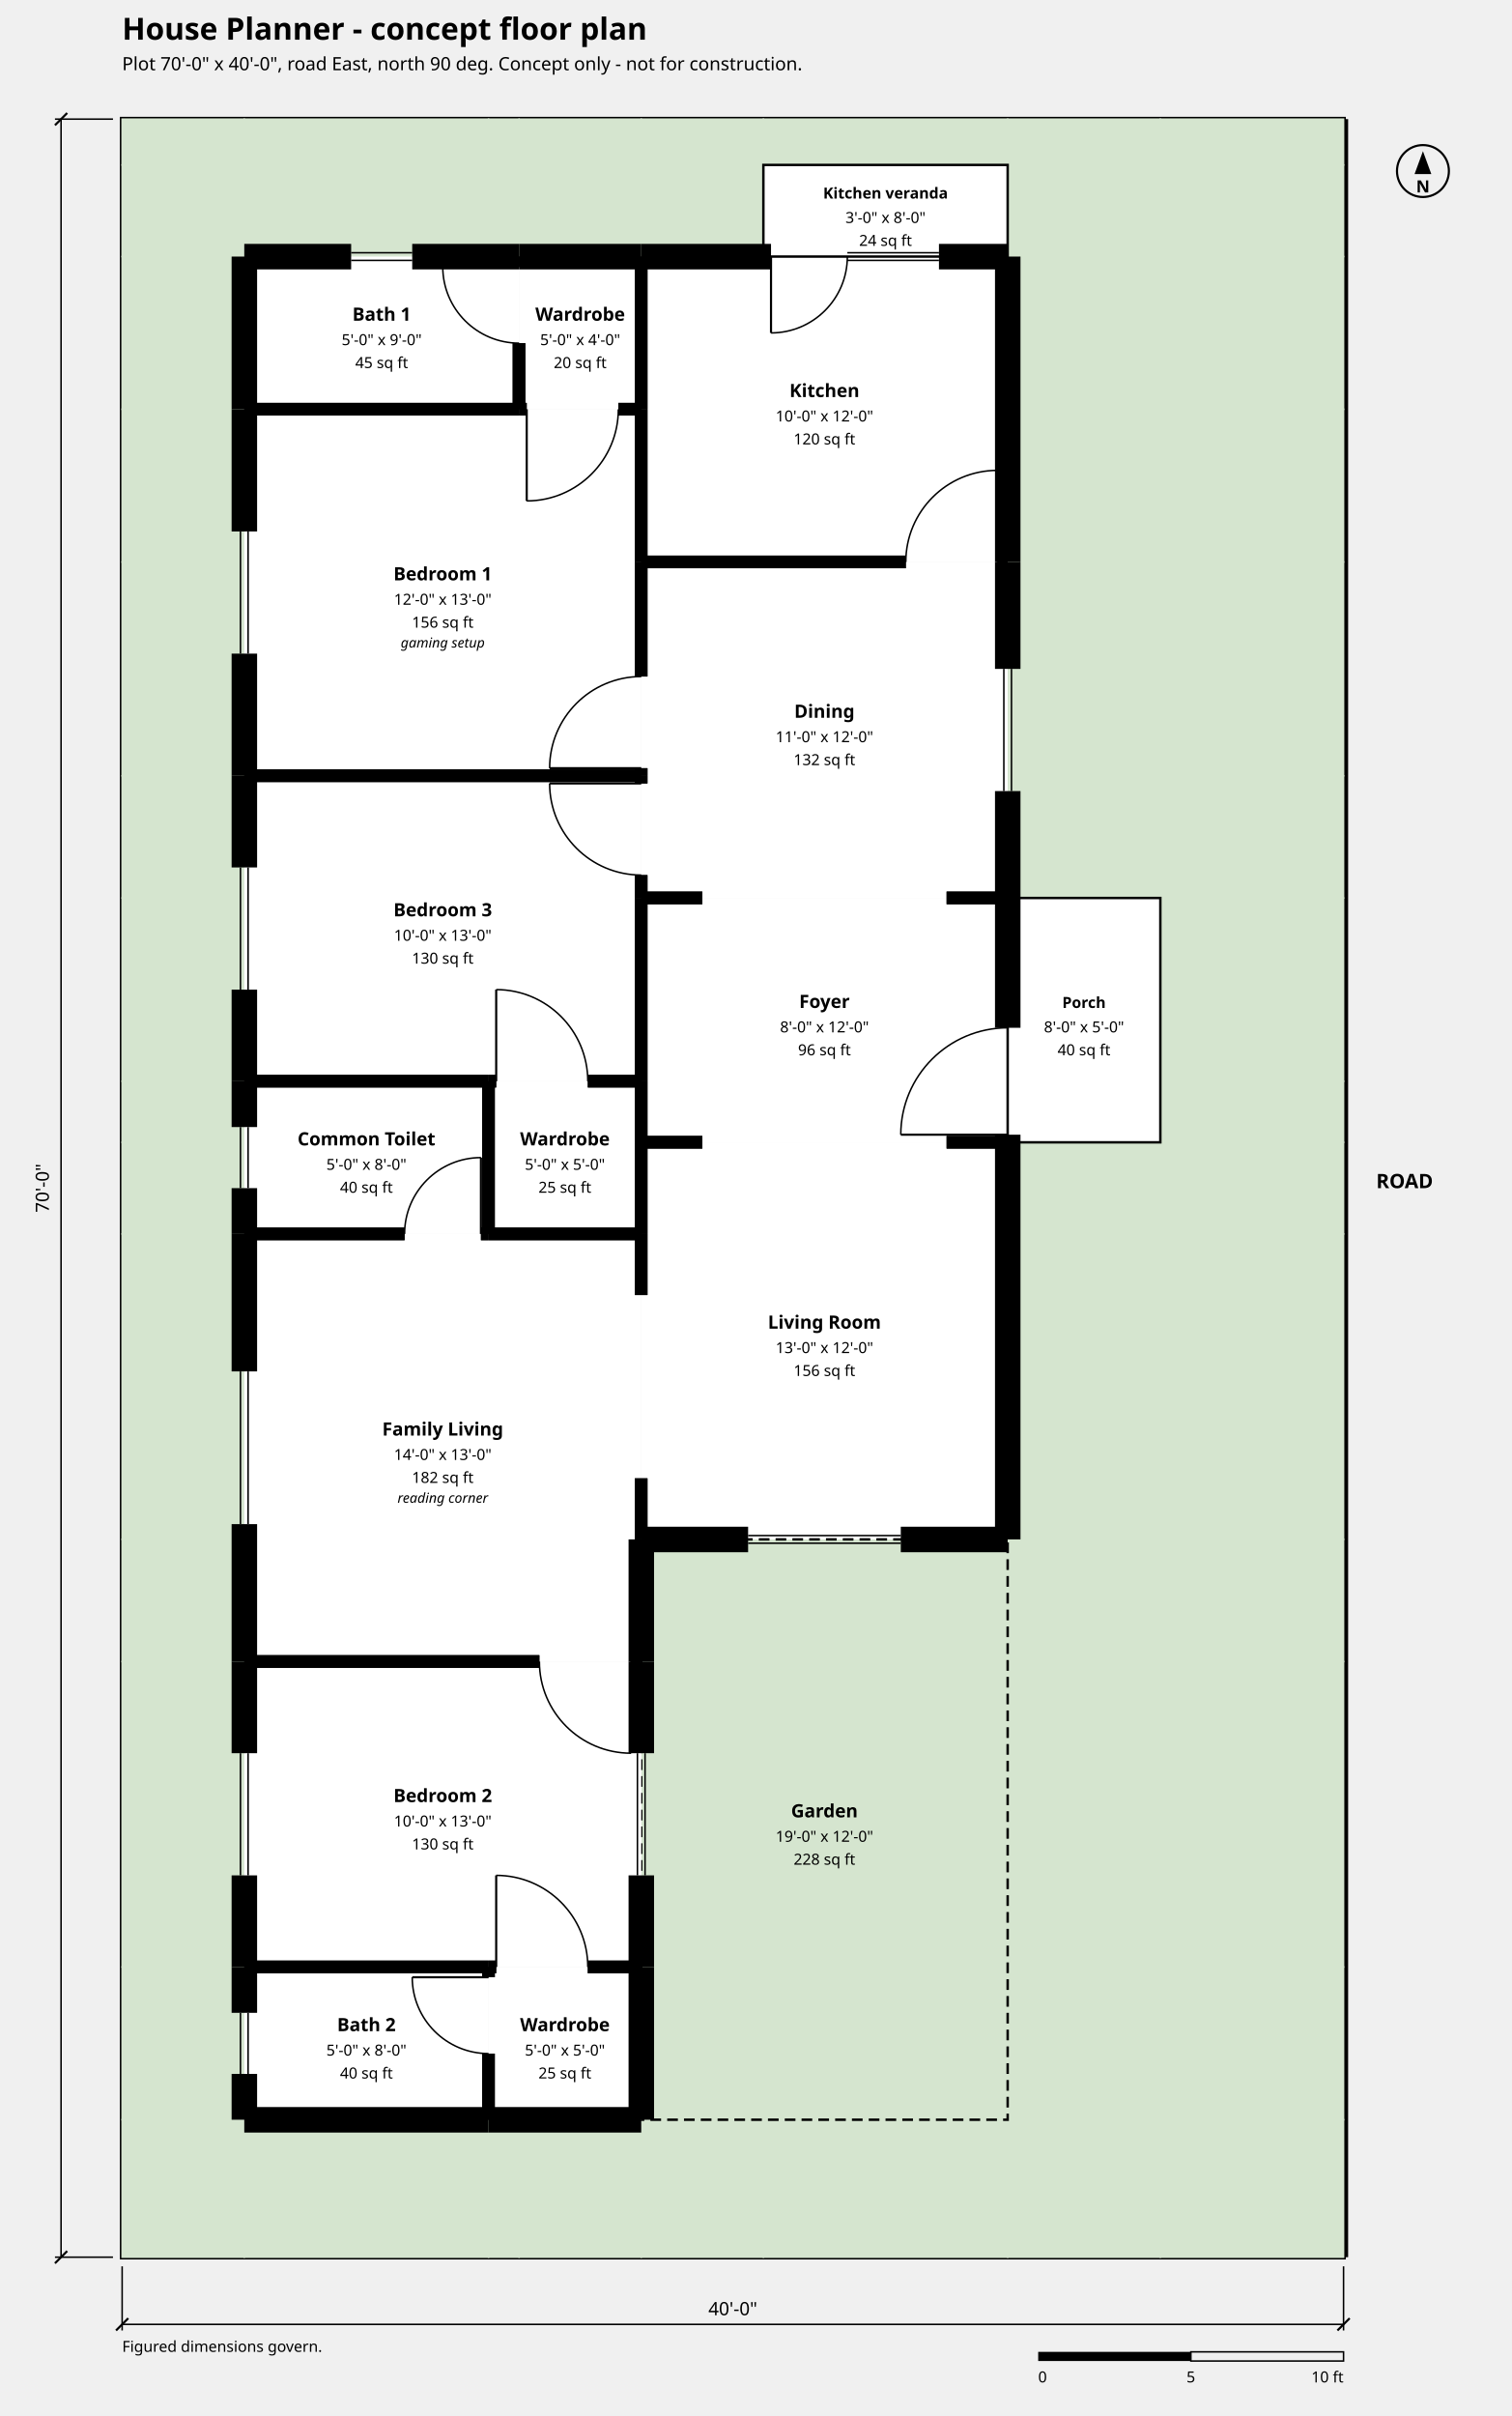
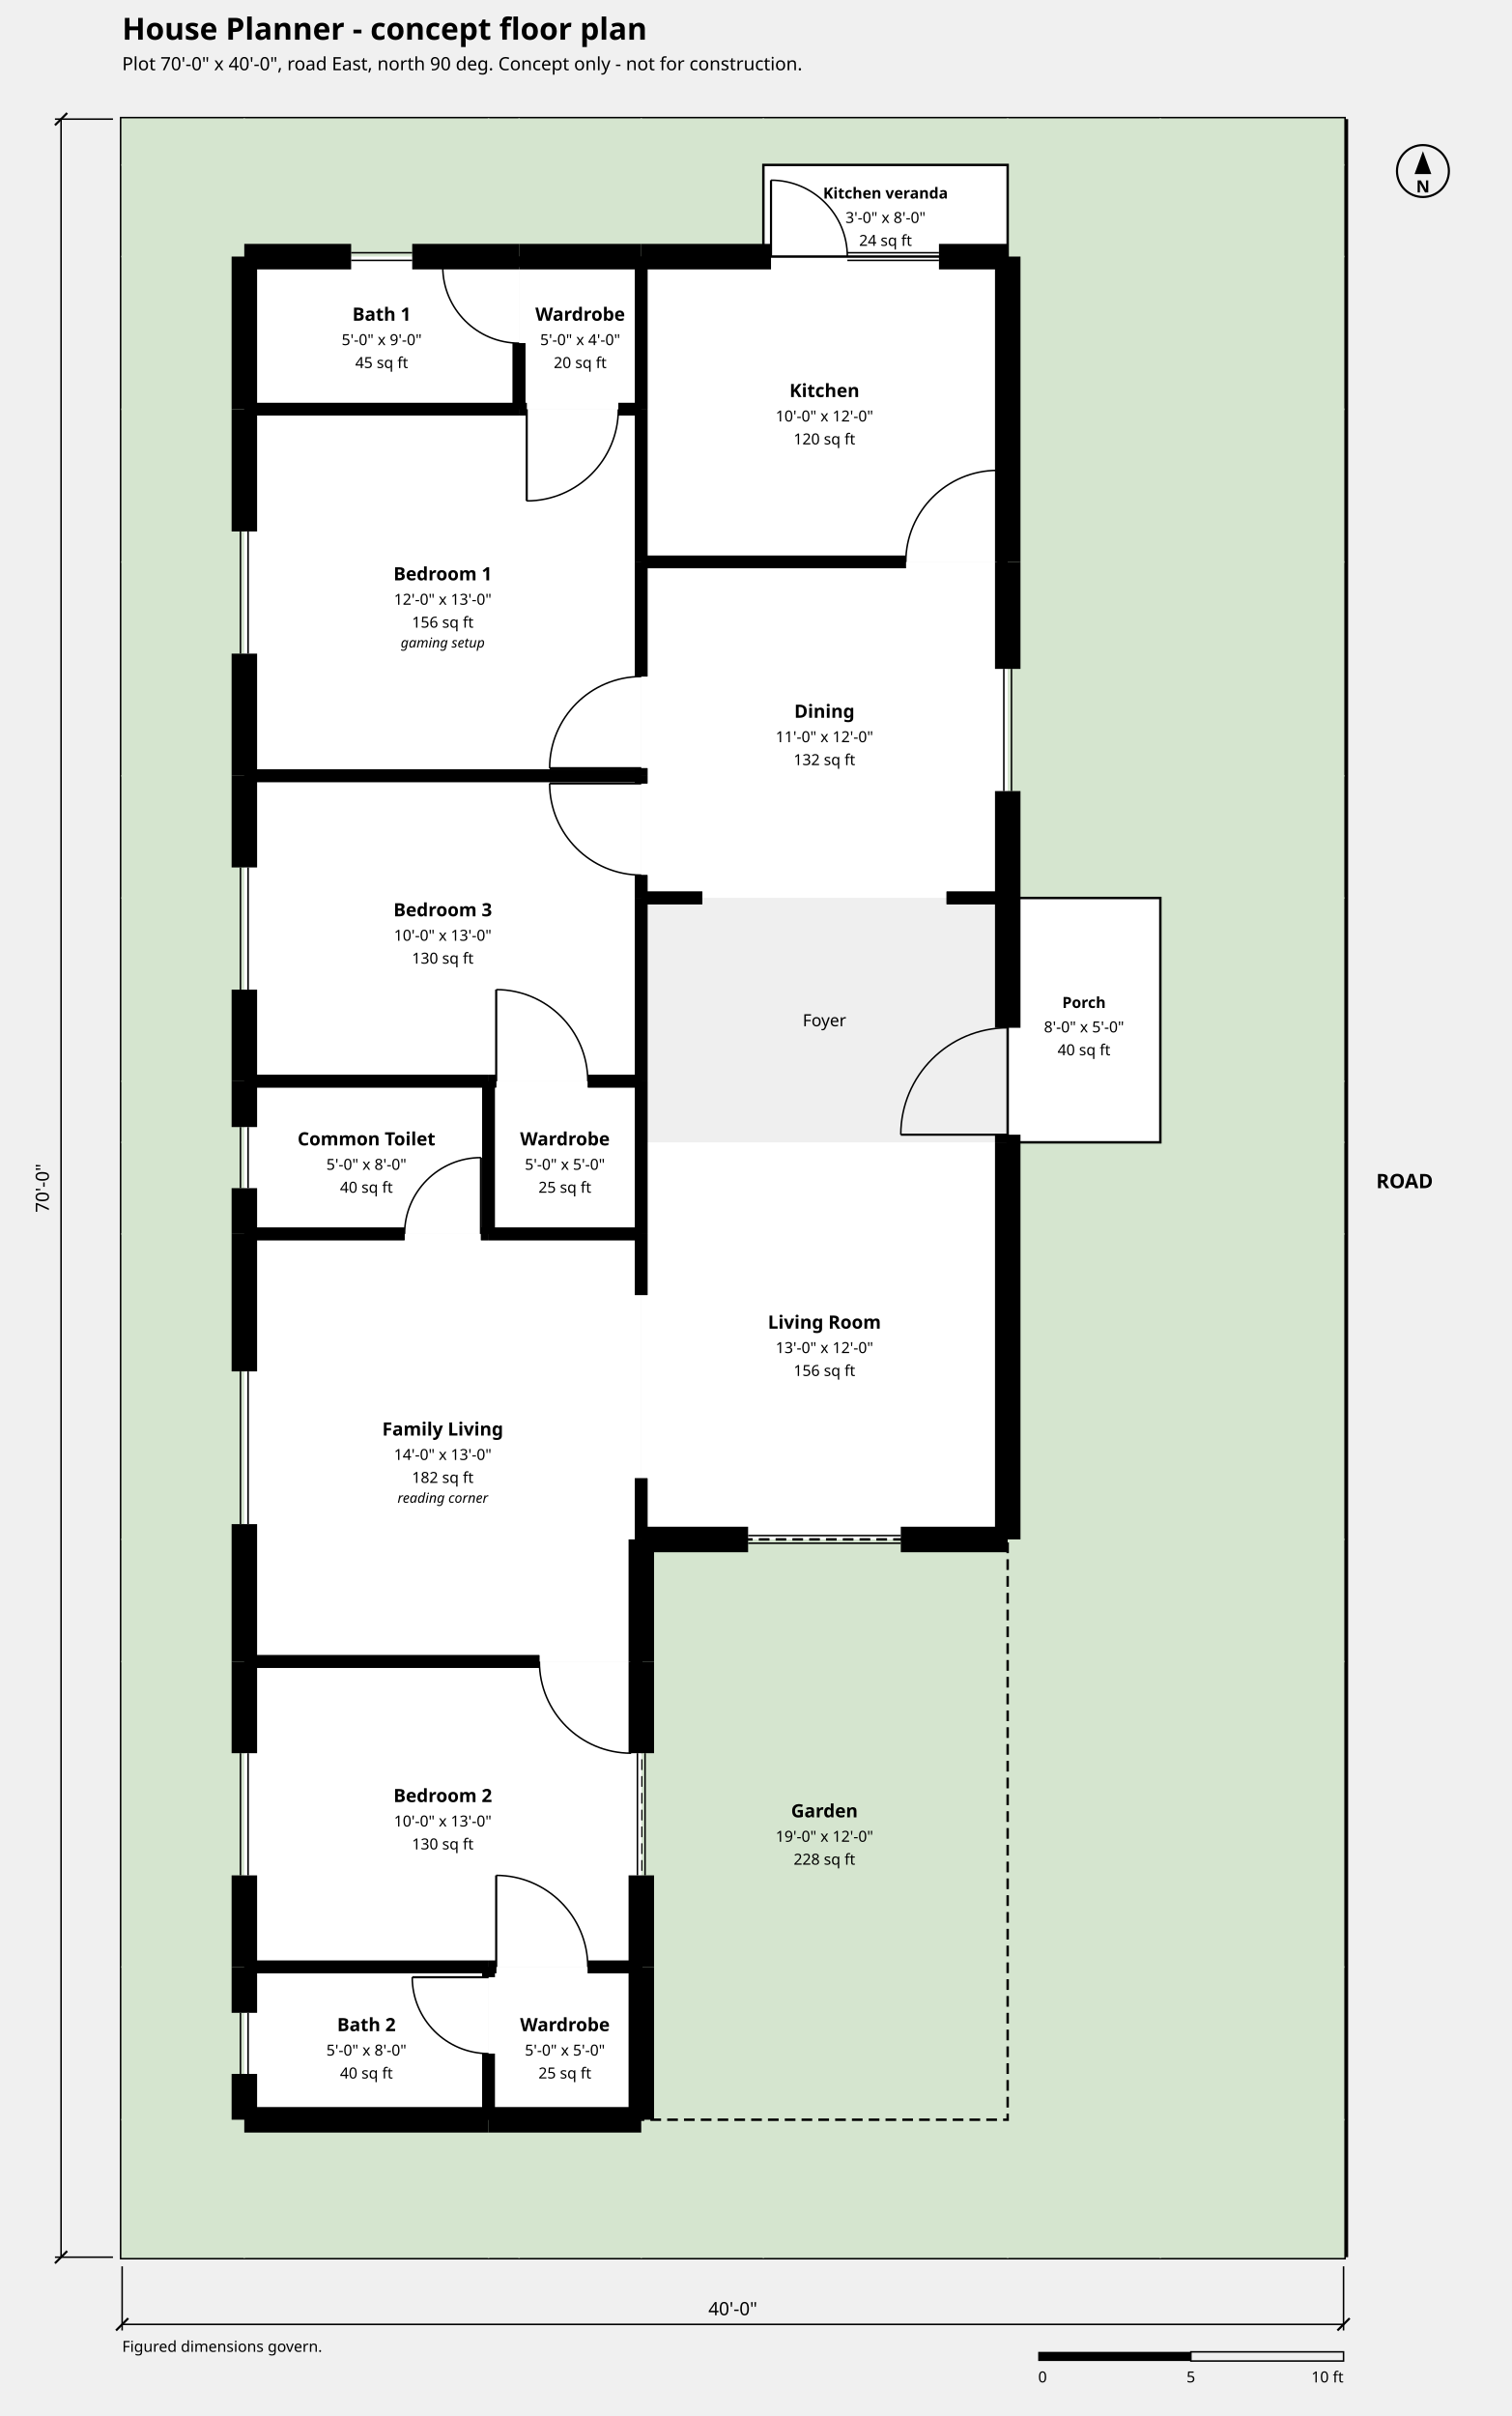
<svg xmlns="http://www.w3.org/2000/svg" viewBox="0 0 990 1582" style="width:100%;height:auto;max-width:960px;background:#fff" font-family="sans-serif">
  <text x="80" y="26" font-size="20" font-weight="bold">House Planner - concept floor plan</text>
  <text x="80" y="46" font-size="12">Plot 70'-0" x 40'-0", road East, north 90 deg. Concept only - not for construction.</text>
  <rect x="80.0" y="78.0" width="800.0" height="1400.0" fill="none" stroke="#000" stroke-width="3" />
  <rect x="160.0" y="108.0" width="600.0" height="1340.0" fill="none" stroke="#000" stroke-width="1.2" stroke-dasharray="7 4" />
  <text x="164.0" y="122.0" font-size="10">setback line</text>
  <line x1="880.0" y1="1478.0" x2="880.0" y2="78.0" stroke="#000" stroke-width="6" />
  <text x="920.0" y="778.0" font-size="13" font-weight="bold" text-anchor="middle">ROAD</text>
  <rect x="759.5" y="1387.5" width="121.0" height="91.0" fill="#d5e5cf" stroke="none" />
  <rect x="659.5" y="1387.5" width="101.0" height="91.0" fill="#d5e5cf" stroke="none" />
  <rect x="499.5" y="1387.5" width="161.0" height="91.0" fill="#d5e5cf" stroke="none" />
  <rect x="419.5" y="1387.5" width="81.0" height="91.0" fill="#d5e5cf" stroke="none" />
  <rect x="339.5" y="1387.5" width="81.0" height="91.0" fill="#d5e5cf" stroke="none" />
  <rect x="319.5" y="1387.5" width="21.0" height="91.0" fill="#d5e5cf" stroke="none" />
  <rect x="159.5" y="1387.5" width="161.0" height="91.0" fill="#d5e5cf" stroke="none" />
  <rect x="79.5" y="1387.5" width="81.0" height="91.0" fill="#d5e5cf" stroke="none" />
  <rect x="759.5" y="1287.5" width="121.0" height="101.0" fill="#d5e5cf" stroke="none" />
  <rect x="659.5" y="1287.5" width="101.0" height="101.0" fill="#d5e5cf" stroke="none" />
  <rect x="79.5" y="1287.5" width="81.0" height="101.0" fill="#d5e5cf" stroke="none" />
  <rect x="759.5" y="1087.5" width="121.0" height="201.0" fill="#d5e5cf" stroke="none" />
  <rect x="659.5" y="1087.5" width="101.0" height="201.0" fill="#d5e5cf" stroke="none" />
  <rect x="79.5" y="1087.5" width="81.0" height="201.0" fill="#d5e5cf" stroke="none" />
  <rect x="759.5" y="1007.5" width="121.0" height="81.0" fill="#d5e5cf" stroke="none" />
  <rect x="659.5" y="1007.5" width="101.0" height="81.0" fill="#d5e5cf" stroke="none" />
  <rect x="79.5" y="1007.5" width="81.0" height="81.0" fill="#d5e5cf" stroke="none" />
  <rect x="759.5" y="807.5" width="121.0" height="201.0" fill="#d5e5cf" stroke="none" />
  <rect x="659.5" y="807.5" width="101.0" height="201.0" fill="#d5e5cf" stroke="none" />
  <rect x="79.5" y="807.5" width="81.0" height="201.0" fill="#d5e5cf" stroke="none" />
  <rect x="759.5" y="747.5" width="121.0" height="61.0" fill="#d5e5cf" stroke="none" />
  <rect x="659.5" y="747.5" width="101.0" height="61.0" fill="#d5e5cf" stroke="none" />
  <rect x="79.5" y="747.5" width="81.0" height="61.0" fill="#d5e5cf" stroke="none" />
  <rect x="759.5" y="707.5" width="121.0" height="41.0" fill="#d5e5cf" stroke="none" />
  <rect x="79.5" y="707.5" width="81.0" height="41.0" fill="#d5e5cf" stroke="none" />
  <rect x="759.5" y="587.5" width="121.0" height="121.0" fill="#d5e5cf" stroke="none" />
  <rect x="79.5" y="587.5" width="81.0" height="121.0" fill="#d5e5cf" stroke="none" />
  <rect x="759.5" y="507.5" width="121.0" height="81.0" fill="#d5e5cf" stroke="none" />
  <rect x="659.5" y="507.5" width="101.0" height="81.0" fill="#d5e5cf" stroke="none" />
  <rect x="79.5" y="507.5" width="81.0" height="81.0" fill="#d5e5cf" stroke="none" />
  <rect x="759.5" y="367.5" width="121.0" height="141.0" fill="#d5e5cf" stroke="none" />
  <rect x="659.5" y="367.5" width="101.0" height="141.0" fill="#d5e5cf" stroke="none" />
  <rect x="79.5" y="367.5" width="81.0" height="141.0" fill="#d5e5cf" stroke="none" />
  <rect x="759.5" y="267.5" width="121.0" height="101.0" fill="#d5e5cf" stroke="none" />
  <rect x="659.5" y="267.5" width="101.0" height="101.0" fill="#d5e5cf" stroke="none" />
  <rect x="79.5" y="267.5" width="81.0" height="101.0" fill="#d5e5cf" stroke="none" />
  <rect x="759.5" y="167.5" width="121.0" height="101.0" fill="#d5e5cf" stroke="none" />
  <rect x="659.5" y="167.5" width="101.0" height="101.0" fill="#d5e5cf" stroke="none" />
  <rect x="79.5" y="167.5" width="81.0" height="101.0" fill="#d5e5cf" stroke="none" />
  <rect x="759.5" y="107.5" width="121.0" height="61.0" fill="#d5e5cf" stroke="none" />
  <rect x="659.5" y="107.5" width="101.0" height="61.0" fill="#d5e5cf" stroke="none" />
  <rect x="419.5" y="107.5" width="81.0" height="61.0" fill="#d5e5cf" stroke="none" />
  <rect x="339.5" y="107.5" width="81.0" height="61.0" fill="#d5e5cf" stroke="none" />
  <rect x="319.5" y="107.5" width="21.0" height="61.0" fill="#d5e5cf" stroke="none" />
  <rect x="159.5" y="107.5" width="161.0" height="61.0" fill="#d5e5cf" stroke="none" />
  <rect x="79.5" y="107.5" width="81.0" height="61.0" fill="#d5e5cf" stroke="none" />
  <rect x="759.5" y="77.5" width="121.0" height="31.0" fill="#d5e5cf" stroke="none" />
  <rect x="659.5" y="77.5" width="101.0" height="31.0" fill="#d5e5cf" stroke="none" />
  <rect x="499.5" y="77.5" width="161.0" height="31.0" fill="#d5e5cf" stroke="none" />
  <rect x="419.5" y="77.5" width="81.0" height="31.0" fill="#d5e5cf" stroke="none" />
  <rect x="339.5" y="77.5" width="81.0" height="31.0" fill="#d5e5cf" stroke="none" />
  <rect x="319.5" y="77.5" width="21.0" height="31.0" fill="#d5e5cf" stroke="none" />
  <rect x="159.5" y="77.5" width="161.0" height="31.0" fill="#d5e5cf" stroke="none" />
  <rect x="79.5" y="77.5" width="81.0" height="31.0" fill="#d5e5cf" stroke="none" />
  <g>
    <rect x="420.0" y="168.0" width="240.0" height="200.0" fill="#fff" stroke="none" />
    <text x="540.0" y="260.0" font-size="12" font-weight="bold" text-anchor="middle">Kitchen</text>
    <text x="540.0" y="276.0" font-size="10" text-anchor="middle">10'-0" x 12'-0"</text>
    <text x="540.0" y="291.0" font-size="10" text-anchor="middle">120 sq ft</text>
  </g>
  <g>
    <rect x="420.0" y="368.0" width="240.0" height="220.0" fill="#fff" stroke="none" />
    <text x="540.0" y="470.0" font-size="12" font-weight="bold" text-anchor="middle">Dining</text>
    <text x="540.0" y="486.0" font-size="10" text-anchor="middle">11'-0" x 12'-0"</text>
    <text x="540.0" y="501.0" font-size="10" text-anchor="middle">132 sq ft</text>
  </g>
  <g>
-     <rect x="420.0" y="588.0" width="240.0" height="160.0" fill="#fff" stroke="none" />
-     <text x="540.0" y="660.0" font-size="12" font-weight="bold" text-anchor="middle">Foyer</text>
-     <text x="540.0" y="676.0" font-size="10" text-anchor="middle">8'-0" x 12'-0"</text>
-     <text x="540.0" y="691.0" font-size="10" text-anchor="middle">96 sq ft</text>
+     <rect x="420.0" y="588.0" width="240.0" height="160.0" fill="#efefef" stroke="none" />
+     <text x="540.0" y="672.0" font-size="11" text-anchor="middle">Foyer</text>
  </g>
  <g>
    <rect x="420.0" y="748.0" width="240.0" height="260.0" fill="#fff" stroke="none" />
    <text x="540.0" y="870.0" font-size="12" font-weight="bold" text-anchor="middle">Living Room</text>
    <text x="540.0" y="886.0" font-size="10" text-anchor="middle">13'-0" x 12'-0"</text>
    <text x="540.0" y="901.0" font-size="10" text-anchor="middle">156 sq ft</text>
  </g>
  <g>
    <rect x="420.0" y="1008.0" width="240.0" height="380.0" fill="#d5e5cf" stroke="#000" stroke-width="1.6" stroke-dasharray="7 4" />
    <text x="540.0" y="1190.0" font-size="12" font-weight="bold" text-anchor="middle">Garden</text>
    <text x="540.0" y="1206.0" font-size="10" text-anchor="middle">19'-0" x 12'-0"</text>
    <text x="540.0" y="1221.0" font-size="10" text-anchor="middle">228 sq ft</text>
  </g>
  <g>
    <rect x="160.0" y="168.0" width="180.0" height="100.0" fill="#fff" stroke="none" />
    <text x="250.0" y="210.0" font-size="12" font-weight="bold" text-anchor="middle">Bath 1</text>
    <text x="250.0" y="226.0" font-size="10" text-anchor="middle">5'-0" x 9'-0"</text>
    <text x="250.0" y="241.0" font-size="10" text-anchor="middle">45 sq ft</text>
  </g>
  <g>
    <rect x="340.0" y="168.0" width="80.0" height="100.0" fill="#fff" stroke="none" />
    <text x="380.0" y="210.0" font-size="12" font-weight="bold" text-anchor="middle">Wardrobe</text>
    <text x="380.0" y="226.0" font-size="10" text-anchor="middle">5'-0" x 4'-0"</text>
    <text x="380.0" y="241.0" font-size="10" text-anchor="middle">20 sq ft</text>
  </g>
  <g>
    <rect x="160.0" y="268.0" width="260.0" height="240.0" fill="#fff" stroke="none" />
    <text x="290.0" y="380.0" font-size="12" font-weight="bold" text-anchor="middle">Bedroom 1</text>
    <text x="290.0" y="396.0" font-size="10" text-anchor="middle">12'-0" x 13'-0"</text>
    <text x="290.0" y="411.0" font-size="10" text-anchor="middle">156 sq ft</text>
    <text x="290.0" y="424.0" font-size="9" font-style="italic" text-anchor="middle">gaming setup</text>
  </g>
  <g>
    <rect x="160.0" y="508.0" width="260.0" height="200.0" fill="#fff" stroke="none" />
    <text x="290.0" y="600.0" font-size="12" font-weight="bold" text-anchor="middle">Bedroom 3</text>
    <text x="290.0" y="616.0" font-size="10" text-anchor="middle">10'-0" x 13'-0"</text>
    <text x="290.0" y="631.0" font-size="10" text-anchor="middle">130 sq ft</text>
  </g>
  <g>
    <rect x="160.0" y="708.0" width="160.0" height="100.0" fill="#fff" stroke="none" />
    <text x="240.0" y="750.0" font-size="12" font-weight="bold" text-anchor="middle">Common Toilet</text>
    <text x="240.0" y="766.0" font-size="10" text-anchor="middle">5'-0" x 8'-0"</text>
    <text x="240.0" y="781.0" font-size="10" text-anchor="middle">40 sq ft</text>
  </g>
  <g>
    <rect x="320.0" y="708.0" width="100.0" height="100.0" fill="#fff" stroke="none" />
    <text x="370.0" y="750.0" font-size="12" font-weight="bold" text-anchor="middle">Wardrobe</text>
    <text x="370.0" y="766.0" font-size="10" text-anchor="middle">5'-0" x 5'-0"</text>
    <text x="370.0" y="781.0" font-size="10" text-anchor="middle">25 sq ft</text>
  </g>
  <g>
    <rect x="160.0" y="808.0" width="260.0" height="280.0" fill="#fff" stroke="none" />
    <text x="290.0" y="940.0" font-size="12" font-weight="bold" text-anchor="middle">Family Living</text>
    <text x="290.0" y="956.0" font-size="10" text-anchor="middle">14'-0" x 13'-0"</text>
    <text x="290.0" y="971.0" font-size="10" text-anchor="middle">182 sq ft</text>
    <text x="290.0" y="984.0" font-size="9" font-style="italic" text-anchor="middle">reading corner</text>
  </g>
  <g>
    <rect x="160.0" y="1088.0" width="260.0" height="200.0" fill="#fff" stroke="none" />
    <text x="290.0" y="1180.0" font-size="12" font-weight="bold" text-anchor="middle">Bedroom 2</text>
    <text x="290.0" y="1196.0" font-size="10" text-anchor="middle">10'-0" x 13'-0"</text>
    <text x="290.0" y="1211.0" font-size="10" text-anchor="middle">130 sq ft</text>
  </g>
  <g>
    <rect x="160.0" y="1288.0" width="160.0" height="100.0" fill="#fff" stroke="none" />
    <text x="240.0" y="1330.0" font-size="12" font-weight="bold" text-anchor="middle">Bath 2</text>
    <text x="240.0" y="1346.0" font-size="10" text-anchor="middle">5'-0" x 8'-0"</text>
    <text x="240.0" y="1361.0" font-size="10" text-anchor="middle">40 sq ft</text>
  </g>
  <g>
    <rect x="320.0" y="1288.0" width="100.0" height="100.0" fill="#fff" stroke="none" />
    <text x="370.0" y="1330.0" font-size="12" font-weight="bold" text-anchor="middle">Wardrobe</text>
    <text x="370.0" y="1346.0" font-size="10" text-anchor="middle">5'-0" x 5'-0"</text>
    <text x="370.0" y="1361.0" font-size="10" text-anchor="middle">25 sq ft</text>
  </g>
  <g>
    <rect x="660.0" y="588.0" width="100.0" height="160.0" fill="#fff" stroke="#000" stroke-width="1.6" />
    <text x="710.0" y="660.0" font-size="10" font-weight="bold" text-anchor="middle">Porch</text>
    <text x="710.0" y="676.0" font-size="10" text-anchor="middle">8'-0" x 5'-0"</text>
    <text x="710.0" y="691.0" font-size="10" text-anchor="middle">40 sq ft</text>
  </g>
  <g>
    <rect x="500.0" y="108.0" width="160.0" height="60.0" fill="#fff" stroke="#000" stroke-width="1.6" />
    <text x="580.0" y="130.0" font-size="10" font-weight="bold" text-anchor="middle">Kitchen veranda</text>
    <text x="580.0" y="146.0" font-size="10" text-anchor="middle">3'-0" x 8'-0"</text>
    <text x="580.0" y="161.0" font-size="10" text-anchor="middle">24 sq ft</text>
  </g>
  <rect x="415.8" y="168.0" width="8.3" height="100.0" fill="#000" stroke="none" />
  <rect x="415.8" y="268.0" width="8.3" height="100.0" fill="#000" stroke="none" />
  <rect x="651.7" y="168.0" width="16.7" height="200.0" fill="#000" stroke="none" />
  <rect x="615.0" y="159.7" width="45.0" height="16.7" fill="#000" stroke="none" />
  <rect x="555.0" y="159.7" width="0.0" height="16.7" fill="#000" stroke="none" />
  <rect x="420.0" y="159.7" width="85.0" height="16.7" fill="#000" stroke="none" />
  <rect x="653.3" y="363.8" width="6.7" height="8.3" fill="#000" stroke="none" />
  <rect x="420.0" y="363.8" width="173.3" height="8.3" fill="#000" stroke="none" />
  <rect x="415.8" y="503.0" width="8.3" height="5.0" fill="#000" stroke="none" />
  <rect x="415.8" y="368.0" width="8.3" height="75.0" fill="#000" stroke="none" />
  <rect x="415.8" y="573.0" width="8.3" height="15.0" fill="#000" stroke="none" />
  <rect x="415.8" y="508.0" width="8.3" height="5.0" fill="#000" stroke="none" />
  <rect x="651.7" y="518.0" width="16.7" height="70.0" fill="#000" stroke="none" />
  <rect x="651.7" y="368.0" width="16.7" height="70.0" fill="#000" stroke="none" />
  <rect x="653.3" y="363.8" width="6.7" height="8.3" fill="#000" stroke="none" />
  <rect x="420.0" y="363.8" width="173.3" height="8.3" fill="#000" stroke="none" />
  <rect x="620.0" y="583.8" width="40.0" height="8.3" fill="#000" stroke="none" />
  <rect x="420.0" y="583.8" width="40.0" height="8.3" fill="#000" stroke="none" />
  <rect x="415.8" y="588.0" width="8.3" height="120.0" fill="#000" stroke="none" />
  <rect x="415.8" y="708.0" width="8.3" height="40.0" fill="#000" stroke="none" />
  <rect x="651.7" y="743.0" width="16.7" height="5.0" fill="#000" stroke="none" />
  <rect x="651.7" y="588.0" width="16.7" height="85.0" fill="#000" stroke="none" />
  <rect x="620.0" y="583.8" width="40.0" height="8.3" fill="#000" stroke="none" />
  <rect x="420.0" y="583.8" width="40.0" height="8.3" fill="#000" stroke="none" />
-   <rect x="620.0" y="743.8" width="40.0" height="8.3" fill="#000" stroke="none" />
-   <rect x="420.0" y="743.8" width="40.0" height="8.3" fill="#000" stroke="none" />
  <rect x="415.8" y="748.0" width="8.3" height="60.0" fill="#000" stroke="none" />
  <rect x="415.8" y="968.0" width="8.3" height="40.0" fill="#000" stroke="none" />
  <rect x="415.8" y="808.0" width="8.3" height="40.0" fill="#000" stroke="none" />
  <rect x="651.7" y="748.0" width="16.7" height="260.0" fill="#000" stroke="none" />
-   <rect x="620.0" y="743.8" width="40.0" height="8.3" fill="#000" stroke="none" />
-   <rect x="420.0" y="743.8" width="40.0" height="8.3" fill="#000" stroke="none" />
  <rect x="590.0" y="999.7" width="70.0" height="16.7" fill="#000" stroke="none" />
  <rect x="420.0" y="999.7" width="70.0" height="16.7" fill="#000" stroke="none" />
  <rect x="151.7" y="168.0" width="16.7" height="100.0" fill="#000" stroke="none" />
  <rect x="335.8" y="224.7" width="8.3" height="43.3" fill="#000" stroke="none" />
  <rect x="335.8" y="168.0" width="8.3" height="6.7" fill="#000" stroke="none" />
  <rect x="270.0" y="159.7" width="70.0" height="16.7" fill="#000" stroke="none" />
  <rect x="160.0" y="159.7" width="70.0" height="16.7" fill="#000" stroke="none" />
  <rect x="160.0" y="263.8" width="180.0" height="8.3" fill="#000" stroke="none" />
  <rect x="335.8" y="224.7" width="8.3" height="43.3" fill="#000" stroke="none" />
  <rect x="335.8" y="168.0" width="8.3" height="6.7" fill="#000" stroke="none" />
  <rect x="415.8" y="168.0" width="8.3" height="100.0" fill="#000" stroke="none" />
  <rect x="340.0" y="159.7" width="80.0" height="16.7" fill="#000" stroke="none" />
  <rect x="405.0" y="263.8" width="15.0" height="8.3" fill="#000" stroke="none" />
  <rect x="340.0" y="263.8" width="5.0" height="8.3" fill="#000" stroke="none" />
  <rect x="151.7" y="428.0" width="16.7" height="80.0" fill="#000" stroke="none" />
  <rect x="151.7" y="268.0" width="16.7" height="80.0" fill="#000" stroke="none" />
  <rect x="415.8" y="268.0" width="8.3" height="100.0" fill="#000" stroke="none" />
  <rect x="415.8" y="503.0" width="8.3" height="5.0" fill="#000" stroke="none" />
  <rect x="415.8" y="368.0" width="8.3" height="75.0" fill="#000" stroke="none" />
  <rect x="160.0" y="263.8" width="180.0" height="8.3" fill="#000" stroke="none" />
  <rect x="405.0" y="263.8" width="15.0" height="8.3" fill="#000" stroke="none" />
  <rect x="340.0" y="263.8" width="5.0" height="8.3" fill="#000" stroke="none" />
  <rect x="160.0" y="503.8" width="260.0" height="8.3" fill="#000" stroke="none" />
  <rect x="151.7" y="648.0" width="16.7" height="60.0" fill="#000" stroke="none" />
  <rect x="151.7" y="508.0" width="16.7" height="60.0" fill="#000" stroke="none" />
  <rect x="415.8" y="573.0" width="8.3" height="15.0" fill="#000" stroke="none" />
  <rect x="415.8" y="508.0" width="8.3" height="5.0" fill="#000" stroke="none" />
  <rect x="415.8" y="588.0" width="8.3" height="120.0" fill="#000" stroke="none" />
  <rect x="160.0" y="503.8" width="260.0" height="8.3" fill="#000" stroke="none" />
  <rect x="160.0" y="703.8" width="160.0" height="8.3" fill="#000" stroke="none" />
  <rect x="385.0" y="703.8" width="35.0" height="8.3" fill="#000" stroke="none" />
  <rect x="320.0" y="703.8" width="5.0" height="8.3" fill="#000" stroke="none" />
  <rect x="151.7" y="778.0" width="16.7" height="30.0" fill="#000" stroke="none" />
  <rect x="151.7" y="708.0" width="16.7" height="30.0" fill="#000" stroke="none" />
  <rect x="315.8" y="708.0" width="8.3" height="100.0" fill="#000" stroke="none" />
  <rect x="160.0" y="703.8" width="160.0" height="8.3" fill="#000" stroke="none" />
  <rect x="315.0" y="803.8" width="5.0" height="8.3" fill="#000" stroke="none" />
  <rect x="160.0" y="803.8" width="105.0" height="8.3" fill="#000" stroke="none" />
  <rect x="315.8" y="708.0" width="8.3" height="100.0" fill="#000" stroke="none" />
  <rect x="415.8" y="708.0" width="8.3" height="40.0" fill="#000" stroke="none" />
  <rect x="415.8" y="748.0" width="8.3" height="60.0" fill="#000" stroke="none" />
  <rect x="385.0" y="703.8" width="35.0" height="8.3" fill="#000" stroke="none" />
  <rect x="320.0" y="703.8" width="5.0" height="8.3" fill="#000" stroke="none" />
  <rect x="320.0" y="803.8" width="100.0" height="8.3" fill="#000" stroke="none" />
  <rect x="151.7" y="998.0" width="16.7" height="90.0" fill="#000" stroke="none" />
  <rect x="151.7" y="808.0" width="16.7" height="90.0" fill="#000" stroke="none" />
  <rect x="411.7" y="1008.0" width="16.7" height="80.0" fill="#000" stroke="none" />
  <rect x="415.8" y="968.0" width="8.3" height="40.0" fill="#000" stroke="none" />
  <rect x="415.8" y="808.0" width="8.3" height="40.0" fill="#000" stroke="none" />
  <rect x="315.0" y="803.8" width="5.0" height="8.3" fill="#000" stroke="none" />
  <rect x="160.0" y="803.8" width="105.0" height="8.3" fill="#000" stroke="none" />
  <rect x="320.0" y="803.8" width="100.0" height="8.3" fill="#000" stroke="none" />
  <rect x="413.3" y="1083.8" width="6.7" height="8.3" fill="#000" stroke="none" />
  <rect x="160.0" y="1083.8" width="193.3" height="8.3" fill="#000" stroke="none" />
  <rect x="151.7" y="1228.0" width="16.7" height="60.0" fill="#000" stroke="none" />
  <rect x="151.7" y="1088.0" width="16.7" height="60.0" fill="#000" stroke="none" />
  <rect x="411.7" y="1228.0" width="16.7" height="60.0" fill="#000" stroke="none" />
  <rect x="411.7" y="1088.0" width="16.7" height="60.0" fill="#000" stroke="none" />
  <rect x="413.3" y="1083.8" width="6.7" height="8.3" fill="#000" stroke="none" />
  <rect x="160.0" y="1083.8" width="193.3" height="8.3" fill="#000" stroke="none" />
  <rect x="160.0" y="1283.8" width="160.0" height="8.3" fill="#000" stroke="none" />
  <rect x="385.0" y="1283.8" width="35.0" height="8.3" fill="#000" stroke="none" />
  <rect x="320.0" y="1283.8" width="5.0" height="8.3" fill="#000" stroke="none" />
  <rect x="151.7" y="1358.0" width="16.7" height="30.0" fill="#000" stroke="none" />
  <rect x="151.7" y="1288.0" width="16.7" height="30.0" fill="#000" stroke="none" />
  <rect x="315.8" y="1344.7" width="8.3" height="43.3" fill="#000" stroke="none" />
  <rect x="315.8" y="1288.0" width="8.3" height="6.7" fill="#000" stroke="none" />
  <rect x="160.0" y="1283.8" width="160.0" height="8.3" fill="#000" stroke="none" />
  <rect x="160.0" y="1379.7" width="160.0" height="16.7" fill="#000" stroke="none" />
  <rect x="315.8" y="1344.7" width="8.3" height="43.3" fill="#000" stroke="none" />
  <rect x="315.8" y="1288.0" width="8.3" height="6.7" fill="#000" stroke="none" />
  <rect x="411.7" y="1288.0" width="16.7" height="100.0" fill="#000" stroke="none" />
  <rect x="385.0" y="1283.8" width="35.0" height="8.3" fill="#000" stroke="none" />
  <rect x="320.0" y="1283.8" width="5.0" height="8.3" fill="#000" stroke="none" />
  <rect x="320.0" y="1379.7" width="100.0" height="16.7" fill="#000" stroke="none" />
  <line x1="660.0" y1="743.0" x2="590.0" y2="743.0" stroke="#000" stroke-width="1.4" />
  <path d="M 590.0 743.0 A 70.0 70.0 0 0 1 660.0 673.0" fill="none" stroke="#000" stroke-width="1" />
  <line x1="420.0" y1="503.0" x2="360.0" y2="503.0" stroke="#000" stroke-width="1.4" />
  <path d="M 360.0 503.0 A 60.0 60.0 0 0 1 420.0 443.0" fill="none" stroke="#000" stroke-width="1" />
  <line x1="420.0" y1="513.0" x2="360.0" y2="513.0" stroke="#000" stroke-width="1.4" />
  <path d="M 360.0 513.0 A 60.0 60.0 0 0 0 420.0 573.0" fill="none" stroke="#000" stroke-width="1" />
  <line x1="413.3" y1="1088.0" x2="413.3" y2="1148.0" stroke="#000" stroke-width="1.4" />
  <path d="M 413.3 1148.0 A 60.0 60.0 0 0 1 353.3 1088.0" fill="none" stroke="#000" stroke-width="1" />
  <line x1="653.3" y1="368.0" x2="653.3" y2="308.0" stroke="#000" stroke-width="1.4" />
  <path d="M 653.3 308.0 A 60.0 60.0 0 0 0 593.3 368.0" fill="none" stroke="#000" stroke-width="1" />
-   <line x1="505.0" y1="168.0" x2="505.0" y2="218.0" stroke="#000" stroke-width="1.4" />
-   <path d="M 505.0 218.0 A 50.0 50.0 0 0 0 555.0 168.0" fill="none" stroke="#000" stroke-width="1" />
+   <line x1="505.0" y1="168.0" x2="505.0" y2="118.0" stroke="#000" stroke-width="1.4" />
+   <path d="M 505.0 118.0 A 50.0 50.0 0 0 1 555.0 168.0" fill="none" stroke="#000" stroke-width="1" />
  <line x1="345.0" y1="268.0" x2="345.0" y2="328.0" stroke="#000" stroke-width="1.4" />
  <path d="M 345.0 328.0 A 60.0 60.0 0 0 0 405.0 268.0" fill="none" stroke="#000" stroke-width="1" />
  <line x1="325.0" y1="708.0" x2="325.0" y2="648.0" stroke="#000" stroke-width="1.4" />
  <path d="M 325.0 648.0 A 60.0 60.0 0 0 1 385.0 708.0" fill="none" stroke="#000" stroke-width="1" />
  <line x1="325.0" y1="1288.0" x2="325.0" y2="1228.0" stroke="#000" stroke-width="1.4" />
  <path d="M 325.0 1228.0 A 60.0 60.0 0 0 1 385.0 1288.0" fill="none" stroke="#000" stroke-width="1" />
  <line x1="340.0" y1="174.7" x2="290.0" y2="174.7" stroke="#000" stroke-width="1.4" />
  <path d="M 290.0 174.7 A 50.0 50.0 0 0 0 340.0 224.7" fill="none" stroke="#000" stroke-width="1" />
  <line x1="315.0" y1="808.0" x2="315.0" y2="758.0" stroke="#000" stroke-width="1.4" />
  <path d="M 315.0 758.0 A 50.0 50.0 0 0 0 265.0 808.0" fill="none" stroke="#000" stroke-width="1" />
  <line x1="320.0" y1="1294.7" x2="270.0" y2="1294.7" stroke="#000" stroke-width="1.4" />
  <path d="M 270.0 1294.7 A 50.0 50.0 0 0 0 320.0 1344.7" fill="none" stroke="#000" stroke-width="1" />
  <line x1="162.5" y1="428.0" x2="162.5" y2="348.0" stroke="#000" stroke-width="1" />
  <line x1="157.5" y1="428.0" x2="157.5" y2="348.0" stroke="#000" stroke-width="1" />
  <line x1="162.5" y1="648.0" x2="162.5" y2="568.0" stroke="#000" stroke-width="1" />
  <line x1="157.5" y1="648.0" x2="157.5" y2="568.0" stroke="#000" stroke-width="1" />
  <line x1="422.5" y1="1228.0" x2="422.5" y2="1148.0" stroke="#000" stroke-width="1" />
  <line x1="417.5" y1="1228.0" x2="417.5" y2="1148.0" stroke="#000" stroke-width="1" />
  <line x1="162.5" y1="1228.0" x2="162.5" y2="1148.0" stroke="#000" stroke-width="1" />
  <line x1="157.5" y1="1228.0" x2="157.5" y2="1148.0" stroke="#000" stroke-width="1" />
  <line x1="590.0" y1="1005.5" x2="490.0" y2="1005.5" stroke="#000" stroke-width="1" />
  <line x1="590.0" y1="1010.5" x2="490.0" y2="1010.5" stroke="#000" stroke-width="1" />
  <line x1="662.5" y1="518.0" x2="662.5" y2="438.0" stroke="#000" stroke-width="1" />
  <line x1="657.5" y1="518.0" x2="657.5" y2="438.0" stroke="#000" stroke-width="1" />
  <line x1="162.5" y1="998.0" x2="162.5" y2="898.0" stroke="#000" stroke-width="1" />
  <line x1="157.5" y1="998.0" x2="157.5" y2="898.0" stroke="#000" stroke-width="1" />
  <line x1="615.0" y1="165.5" x2="555.0" y2="165.5" stroke="#000" stroke-width="1" />
  <line x1="615.0" y1="170.5" x2="555.0" y2="170.5" stroke="#000" stroke-width="1" />
  <line x1="270.0" y1="165.5" x2="230.0" y2="165.5" stroke="#000" stroke-width="1" />
  <line x1="270.0" y1="170.5" x2="230.0" y2="170.5" stroke="#000" stroke-width="1" />
  <line x1="162.5" y1="778.0" x2="162.5" y2="738.0" stroke="#000" stroke-width="1" />
  <line x1="157.5" y1="778.0" x2="157.5" y2="738.0" stroke="#000" stroke-width="1" />
  <line x1="162.5" y1="1358.0" x2="162.5" y2="1318.0" stroke="#000" stroke-width="1" />
  <line x1="157.5" y1="1358.0" x2="157.5" y2="1318.0" stroke="#000" stroke-width="1" />
  <line x1="74.0" y1="1478.0" x2="36.0" y2="1478.0" stroke="#000" stroke-width="1" />
  <line x1="74.0" y1="78.0" x2="36.0" y2="78.0" stroke="#000" stroke-width="1" />
  <line x1="40.0" y1="1478.0" x2="40.0" y2="78.0" stroke="#000" stroke-width="1" />
  <line x1="36.0" y1="1482.0" x2="44.0" y2="1474.0" stroke="#000" stroke-width="1.4" />
  <line x1="36.0" y1="82.0" x2="44.0" y2="74.0" stroke="#000" stroke-width="1.4" />
  <text x="32.0" y="778.0" font-size="12" text-anchor="middle" transform="rotate(-90 32.0 778.0)">70'-0"</text>
  <line x1="880.0" y1="1484.0" x2="880.0" y2="1526.0" stroke="#000" stroke-width="1" />
  <line x1="80.0" y1="1484.0" x2="80.0" y2="1526.0" stroke="#000" stroke-width="1" />
  <line x1="880.0" y1="1522.0" x2="80.0" y2="1522.0" stroke="#000" stroke-width="1" />
  <line x1="876.0" y1="1526.0" x2="884.0" y2="1518.0" stroke="#000" stroke-width="1.4" />
  <line x1="76.0" y1="1526.0" x2="84.0" y2="1518.0" stroke="#000" stroke-width="1.4" />
  <text x="480.0" y="1516.0" font-size="12" text-anchor="middle">40'-0"</text>
  <g>
    <circle cx="932.0" cy="112.0" r="17" fill="none" stroke="#000" stroke-width="1.4" />
    <polygon points="932.0,99.0 926.5,114.0 937.5,114.0" fill="#000" />
    <text x="932.0" y="126.0" font-size="11" font-weight="bold" text-anchor="middle">N</text>
  </g>
  <g>
    <rect x="680.0" y="1540.0" width="100.0" height="6" fill="#000" />
    <rect x="780.0" y="1540.0" width="100.0" height="6" fill="none" stroke="#000" stroke-width="1" />
    <text x="680.0" y="1560.0" font-size="10">0</text>
    <text x="780.0" y="1560.0" font-size="10" text-anchor="middle">5</text>
    <text x="880.0" y="1560.0" font-size="10" text-anchor="end">10 ft</text>
  </g>
  <text x="80.0" y="1540.0" font-size="10">Figured dimensions govern.</text>
</svg>
